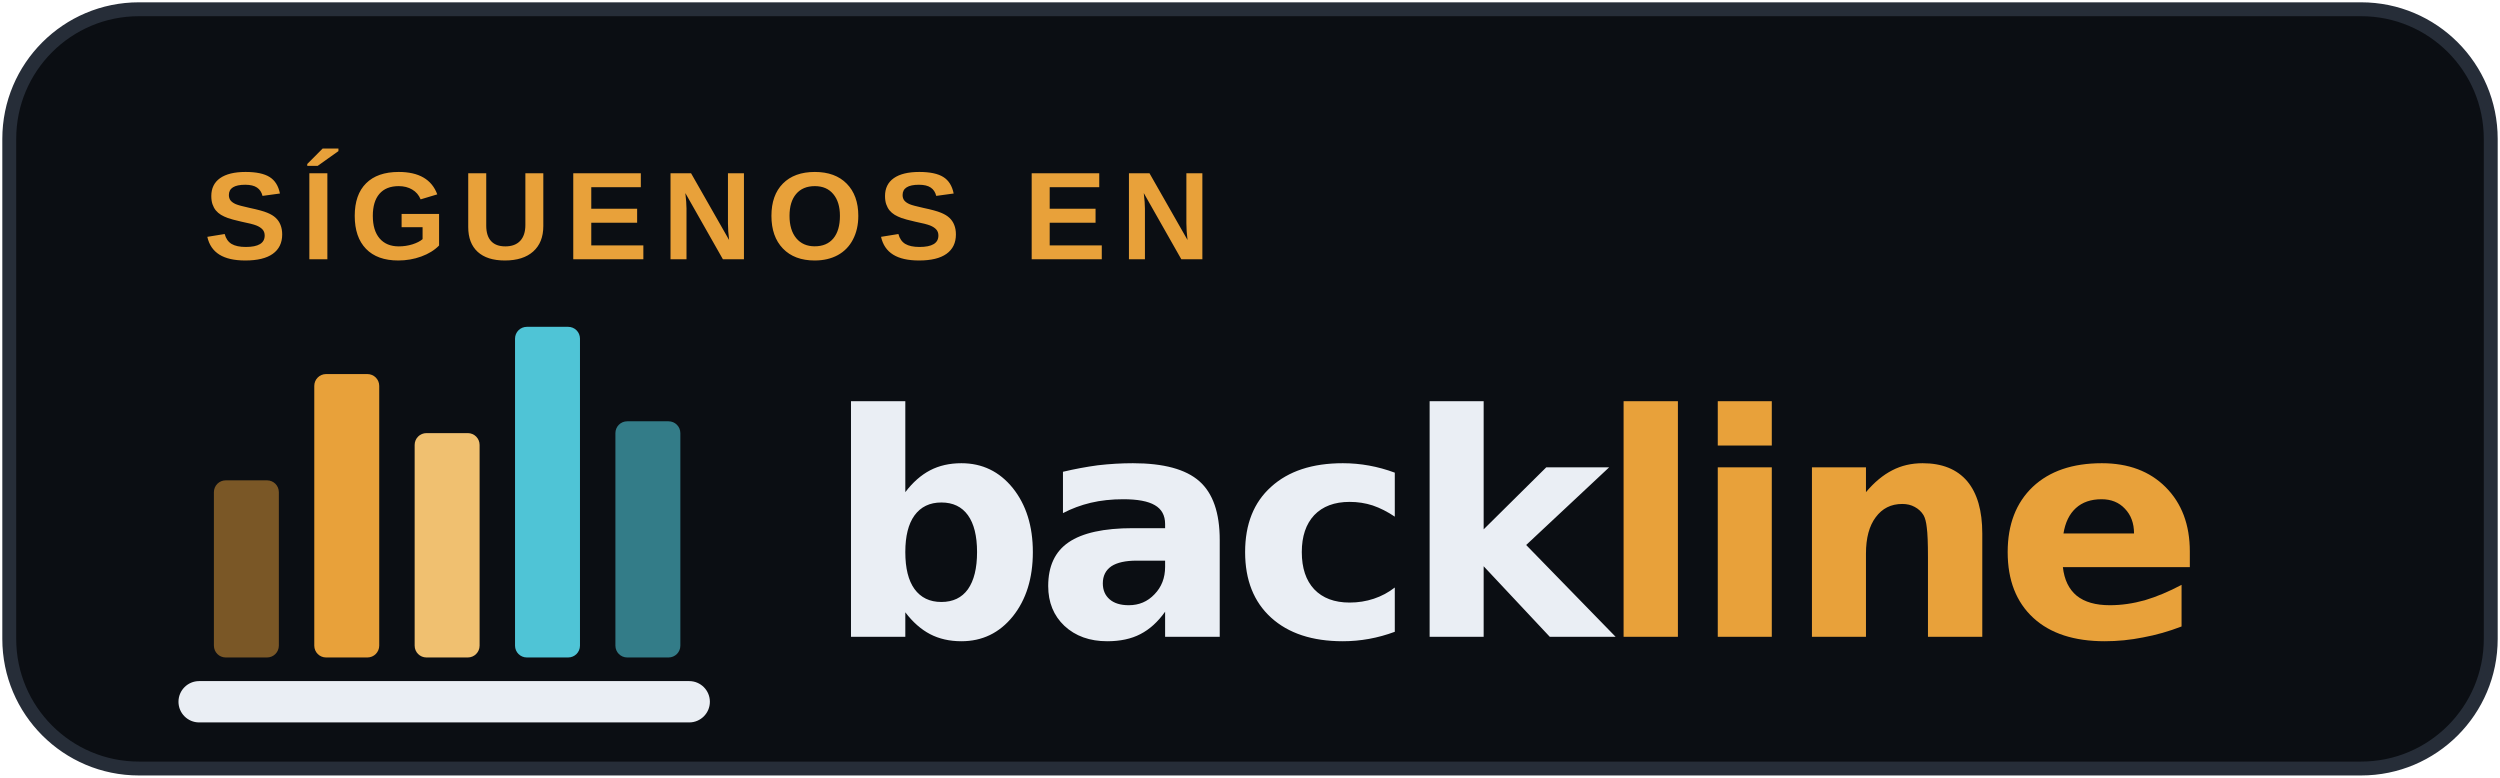
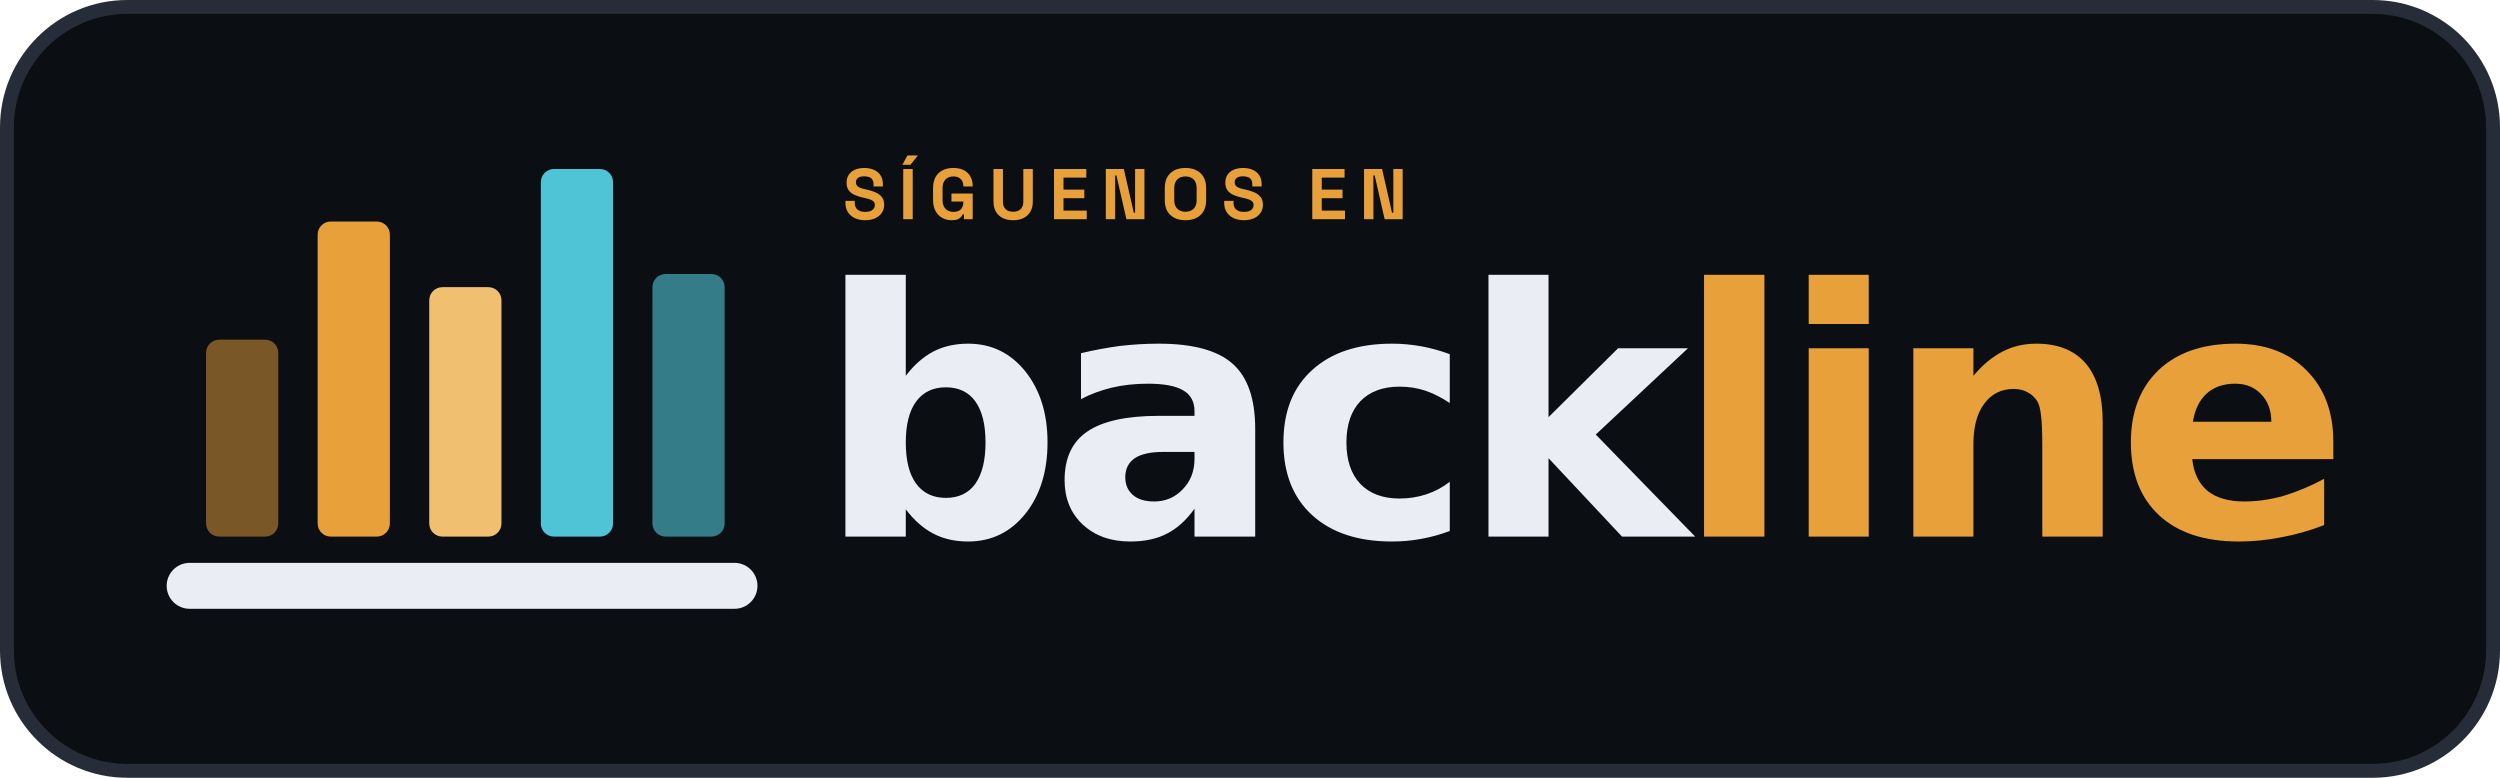
<svg xmlns="http://www.w3.org/2000/svg" width="540" height="168" viewBox="0 0 540 168" role="img" aria-label="Síguenos en Backline">
-   <rect x="2" y="2" width="536" height="164" rx="28" fill="#0B0E13" stroke="#262D38" stroke-width="3" />
-   <text x="44" y="56" font-family="'Space Grotesk', 'Helvetica Neue', Arial, sans-serif" font-size="27" font-weight="700" letter-spacing="3" fill="#E8A13A">SÍGUENOS EN</text>
-   <svg x="36" y="68" width="440" height="90" viewBox="76 80 690 141">
+   <rect x="1.5" y="1.5" width="537" height="165" rx="26" fill="#0B0E13" stroke="#262D38" stroke-width="3" />
+   <g transform="translate(-20.716,-23.052) scale(0.70896)">
    <rect x="92" y="136" width="22" height="60" rx="4" fill="#7A5726" />
    <rect x="126" y="100" width="22" height="96" rx="4" fill="#E8A13A" />
    <rect x="160" y="120" width="22" height="76" rx="4" fill="#F0C070" />
    <rect x="194" y="84" width="22" height="112" rx="4" fill="#4FC4D6" />
    <rect x="228" y="116" width="22" height="80" rx="4" fill="#337C88" />
    <rect x="80" y="204" width="180" height="14" rx="7" fill="#EAEEF4" />
+   </g>
+   <path fill="#E8A13A" transform="translate(182.085,47.350)" d="M4.79 0.217Q3.534 0.217 2.573 -0.232Q1.612 -0.682 1.07 -1.519Q0.527 -2.356 0.527 -3.534V-3.968H2.542V-3.534Q2.542 -2.558 3.146 -2.069Q3.751 -1.581 4.79 -1.581Q5.843 -1.581 6.363 -2Q6.882 -2.418 6.882 -3.069Q6.882 -3.518 6.626 -3.798Q6.37 -4.077 5.882 -4.255Q5.394 -4.433 4.697 -4.588L4.34 -4.665Q3.224 -4.913 2.426 -5.293Q1.627 -5.673 1.201 -6.293Q0.775 -6.913 0.775 -7.905Q0.775 -8.897 1.248 -9.602Q1.72 -10.307 2.581 -10.687Q3.441 -11.067 4.604 -11.067Q5.766 -11.067 6.673 -10.672Q7.58 -10.277 8.099 -9.494Q8.618 -8.711 8.618 -7.533V-7.068H6.603V-7.533Q6.603 -8.153 6.363 -8.533Q6.122 -8.912 5.673 -9.091Q5.223 -9.269 4.604 -9.269Q3.673 -9.269 3.232 -8.92Q2.79 -8.572 2.79 -7.967Q2.79 -7.564 2.999 -7.285Q3.208 -7.006 3.627 -6.82Q4.045 -6.634 4.697 -6.495L5.053 -6.417Q6.215 -6.169 7.076 -5.781Q7.936 -5.394 8.416 -4.758Q8.897 -4.123 8.897 -3.131Q8.897 -2.139 8.393 -1.387Q7.889 -0.635 6.967 -0.209Q6.045 0.217 4.79 0.217Z M13.016 0.0V-10.85H15.062V0.0ZM12.83 -11.749 13.915 -13.764H16.178L14.566 -11.749Z M23.459 0.217Q22.343 0.217 21.436 -0.287Q20.53 -0.79 19.995 -1.759Q19.46 -2.728 19.46 -4.123V-6.727Q19.46 -8.819 20.638 -9.943Q21.816 -11.067 23.831 -11.067Q25.831 -11.067 26.923 -10.005Q28.016 -8.944 28.016 -7.13V-7.068H26.001V-7.192Q26.001 -7.766 25.761 -8.23Q25.521 -8.695 25.04 -8.967Q24.56 -9.238 23.831 -9.238Q22.746 -9.238 22.126 -8.572Q21.506 -7.905 21.506 -6.758V-4.092Q21.506 -2.961 22.126 -2.271Q22.746 -1.581 23.862 -1.581Q24.978 -1.581 25.489 -2.17Q26.001 -2.759 26.001 -3.658V-3.813H23.428V-5.549H28.016V0.0H26.125V-1.038H25.846Q25.738 -0.775 25.497 -0.481Q25.257 -0.186 24.777 0.015Q24.296 0.217 23.459 0.217Z M36.754 0.217Q35.421 0.217 34.468 -0.271Q33.514 -0.759 33.011 -1.666Q32.507 -2.573 32.507 -3.813V-10.85H34.553V-3.751Q34.553 -2.759 35.119 -2.186Q35.684 -1.612 36.754 -1.612Q37.823 -1.612 38.389 -2.186Q38.955 -2.759 38.955 -3.751V-10.85H41.001V-3.813Q41.001 -2.573 40.497 -1.666Q39.993 -0.759 39.04 -0.271Q38.087 0.217 36.754 0.217Z M45.585 0.0V-10.85H52.56V-8.99H47.631V-6.401H52.126V-4.542H47.631V-1.86H52.653V0.0Z M56.772 0.0V-10.85H60.662L62.817 -1.395H63.096V-10.85H65.111V0.0H61.22L59.066 -9.455H58.787V0.0Z M73.973 0.217Q71.927 0.217 70.718 -0.907Q69.509 -2.03 69.509 -4.123V-6.727Q69.509 -8.819 70.718 -9.943Q71.927 -11.067 73.973 -11.067Q76.019 -11.067 77.228 -9.943Q78.437 -8.819 78.437 -6.727V-4.123Q78.437 -2.03 77.228 -0.907Q76.019 0.217 73.973 0.217ZM73.973 -1.612Q75.12 -1.612 75.755 -2.279Q76.391 -2.945 76.391 -4.061V-6.789Q76.391 -7.905 75.755 -8.572Q75.12 -9.238 73.973 -9.238Q72.841 -9.238 72.198 -8.572Q71.555 -7.905 71.555 -6.789V-4.061Q71.555 -2.945 72.198 -2.279Q72.841 -1.612 73.973 -1.612Z M86.602 0.217Q85.346 0.217 84.385 -0.232Q83.424 -0.682 82.881 -1.519Q82.339 -2.356 82.339 -3.534V-3.968H84.354V-3.534Q84.354 -2.558 84.959 -2.069Q85.563 -1.581 86.602 -1.581Q87.656 -1.581 88.175 -2Q88.694 -2.418 88.694 -3.069Q88.694 -3.518 88.438 -3.798Q88.183 -4.077 87.694 -4.255Q87.206 -4.433 86.508 -4.588L86.152 -4.665Q85.036 -4.913 84.238 -5.293Q83.439 -5.673 83.013 -6.293Q82.587 -6.913 82.587 -7.905Q82.587 -8.897 83.06 -9.602Q83.532 -10.307 84.393 -10.687Q85.253 -11.067 86.415 -11.067Q87.578 -11.067 88.485 -10.672Q89.391 -10.277 89.911 -9.494Q90.43 -8.711 90.43 -7.533V-7.068H88.415V-7.533Q88.415 -8.153 88.175 -8.533Q87.934 -8.912 87.485 -9.091Q87.035 -9.269 86.415 -9.269Q85.486 -9.269 85.044 -8.92Q84.602 -8.572 84.602 -7.967Q84.602 -7.564 84.811 -7.285Q85.02 -7.006 85.439 -6.82Q85.858 -6.634 86.508 -6.495L86.865 -6.417Q88.028 -6.169 88.888 -5.781Q89.748 -5.394 90.228 -4.758Q90.709 -4.123 90.709 -3.131Q90.709 -2.139 90.205 -1.387Q89.701 -0.635 88.779 -0.209Q87.857 0.217 86.602 0.217Z M101.365 0.0V-10.85H108.34V-8.99H103.411V-6.401H107.906V-4.542H103.411V-1.86H108.433V0.0Z M112.552 0.0V-10.85H116.442L118.597 -1.395H118.876V-10.85H120.891V0.0H117.001L114.846 -9.455H114.567V0.0Z" />
+   <g transform="translate(-35.521,-18.038) scale(0.70868)">
    <path fill="#EAEEF4" d="M338.4 177.2Q344.3 177.2 347.4 172.9Q350.5 168.5 350.5 160.3Q350.5 152.1 347.4 147.8Q344.3 143.5 338.4 143.5Q332.5 143.5 329.3 147.9Q326.2 152.2 326.2 160.3Q326.2 168.5 329.3 172.8Q332.5 177.2 338.4 177.2ZM326.2 140Q330 135 334.6 132.6Q339.2 130.2 345.2 130.2Q355.8 130.2 362.6 138.6Q369.4 147.1 369.4 160.3Q369.4 173.6 362.6 182.1Q355.8 190.5 345.2 190.5Q339.2 190.5 334.6 188.1Q330 185.7 326.2 180.7V189H307.8V109.2H326.2ZM404.6 163.2Q398.9 163.2 396 165.1Q393.1 167.1 393.1 170.9Q393.1 174.3 395.4 176.3Q397.7 178.3 401.9 178.3Q407.1 178.3 410.6 174.6Q414.2 170.9 414.2 165.3V163.2ZM432.7 156.2V189H414.2V180.5Q410.5 185.7 405.8 188.1Q401.2 190.5 394.6 190.5Q385.7 190.5 380.1 185.3Q374.6 180.1 374.6 171.8Q374.6 161.7 381.5 157Q388.5 152.2 403.3 152.2H414.2V150.8Q414.2 146.4 410.7 144.4Q407.3 142.4 400 142.4Q394.1 142.4 389 143.6Q384 144.8 379.6 147.1V133.1Q385.5 131.7 391.4 130.9Q397.4 130.2 403.3 130.2Q418.9 130.2 425.8 136.3Q432.7 142.4 432.7 156.2ZM492 133.4V148.3Q488.3 145.8 484.5 144.5Q480.8 143.3 476.7 143.3Q469 143.3 464.7 147.8Q460.5 152.3 460.5 160.3Q460.5 168.4 464.7 172.9Q469 177.4 476.7 177.4Q481 177.4 484.9 176.1Q488.8 174.8 492 172.3V187.3Q487.7 188.9 483.3 189.7Q478.9 190.5 474.4 190.5Q458.9 190.5 450.1 182.5Q441.3 174.5 441.3 160.3Q441.3 146.1 450.1 138.2Q458.9 130.2 474.4 130.2Q478.9 130.2 483.3 131Q487.7 131.8 492 133.4ZM503.8 109.2H522.1V152.6L543.3 131.6H564.6L536.5 157.9L566.8 189H544.5L522.1 165.1V189H503.8Z" />
    <path fill="#E8A13A" d="M569.5 109.2H587.9V189H569.5ZM601.4 131.6H619.7V189H601.4ZM601.4 109.2H619.7V124.2H601.4ZM691 154V189H672.6V183.3V162.2Q672.6 154.8 672.2 152Q671.9 149.2 671.1 147.8Q670 146 668.1 145Q666.3 144 663.9 144Q658.2 144 654.9 148.5Q651.6 152.9 651.6 160.8V189H633.3V131.6H651.6V140Q655.8 135 660.5 132.6Q665.1 130.2 670.8 130.2Q680.7 130.2 685.9 136.3Q691 142.4 691 154ZM761.3 160.1V165.4H718.3Q719 171.8 723 175.1Q727 178.3 734.2 178.3Q740 178.3 746.1 176.6Q752.1 174.8 758.5 171.4V185.5Q752 188 745.5 189.2Q739 190.5 732.5 190.5Q716.9 190.5 708.3 182.6Q699.6 174.6 699.6 160.3Q699.6 146.3 708.1 138.2Q716.6 130.2 731.5 130.2Q745 130.2 753.1 138.3Q761.3 146.5 761.3 160.1ZM742.4 154Q742.4 148.8 739.3 145.6Q736.3 142.4 731.4 142.4Q726 142.4 722.7 145.4Q719.4 148.4 718.5 154Z" />
-   </svg>
+   </g>
</svg>
